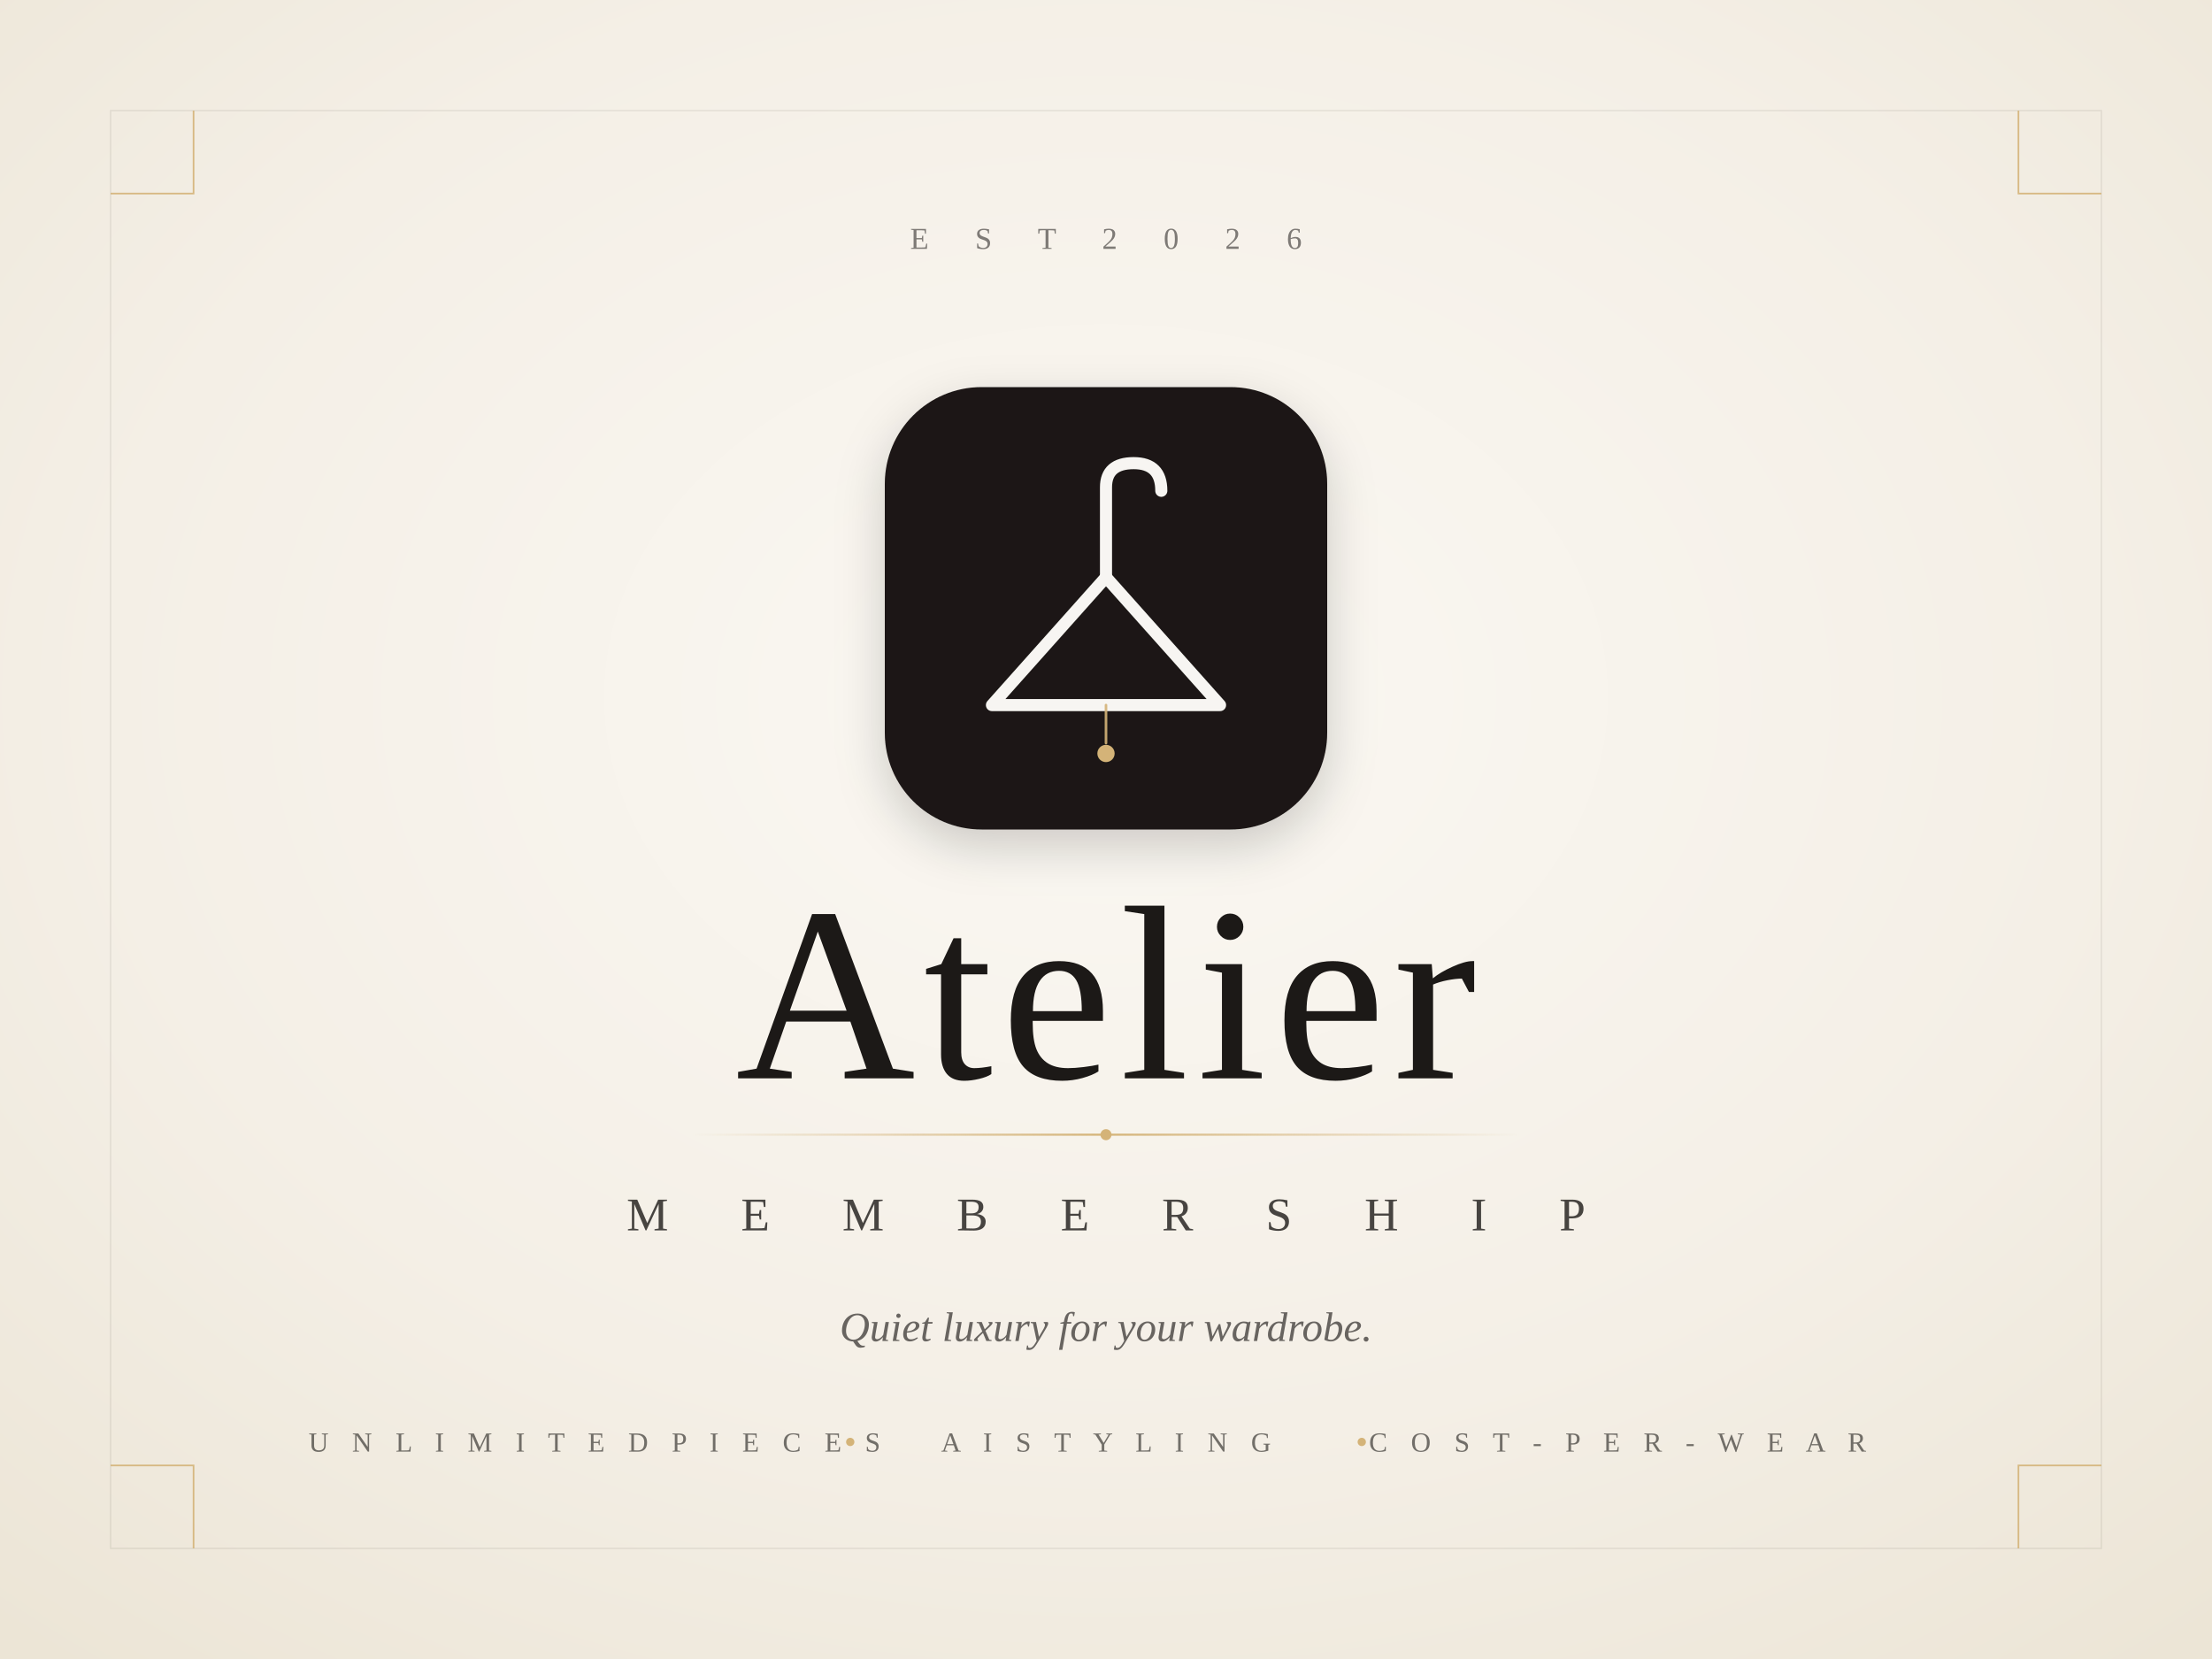
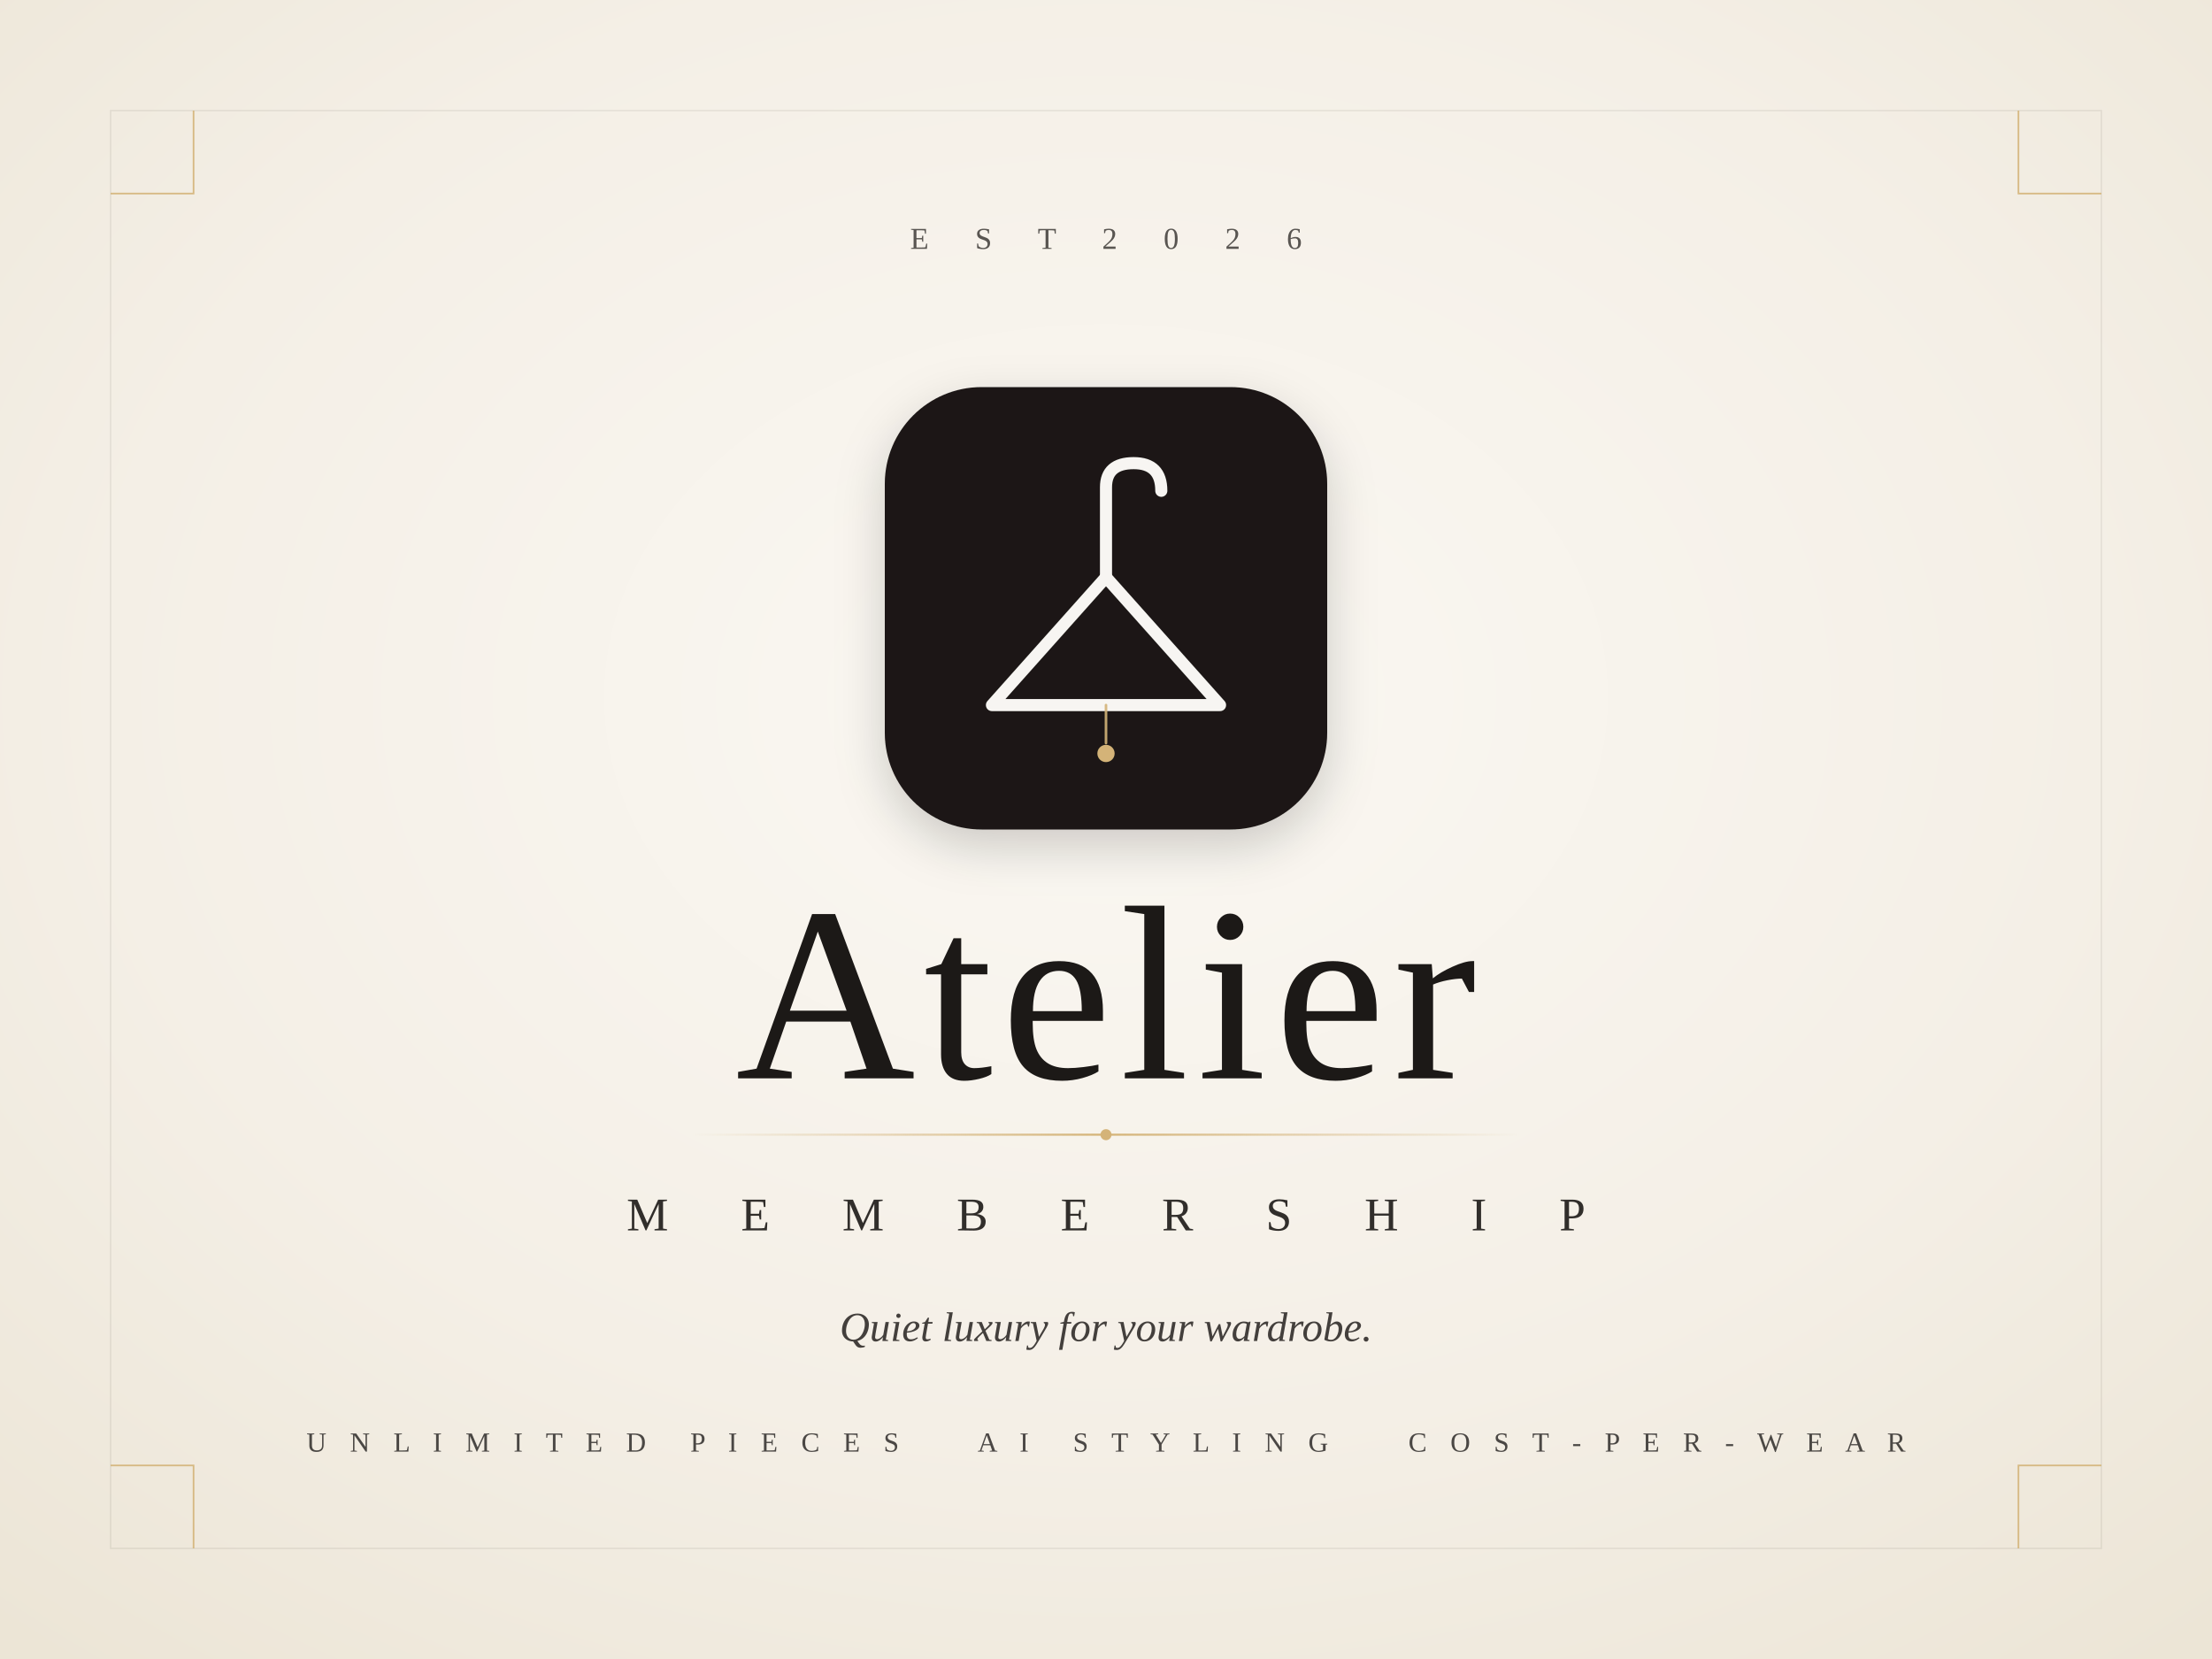
<svg xmlns="http://www.w3.org/2000/svg" viewBox="0 0 1600 1200" width="1600" height="1200">
  <defs>
    <radialGradient id="bg" cx="50%" cy="42%" r="75%">
      <stop offset="0%" stop-color="#FBF8F3" />
      <stop offset="60%" stop-color="#F4EFE6" />
      <stop offset="100%" stop-color="#ECE5D6" />
    </radialGradient>
    <linearGradient id="goldLine" x1="0" y1="0" x2="1" y2="0">
      <stop offset="0%" stop-color="#D4B378" stop-opacity="0" />
      <stop offset="50%" stop-color="#D4B378" stop-opacity="1" />
      <stop offset="100%" stop-color="#D4B378" stop-opacity="0" />
    </linearGradient>
    <filter id="softShadow" x="-20%" y="-20%" width="140%" height="140%">
      <feGaussianBlur in="SourceAlpha" stdDeviation="14" />
      <feOffset dx="0" dy="10" result="off" />
      <feComponentTransfer>
        <feFuncA type="linear" slope="0.18" />
      </feComponentTransfer>
      <feMerge>
        <feMergeNode />
        <feMergeNode in="SourceGraphic" />
      </feMerge>
    </filter>
  </defs>
  <rect width="1600" height="1200" fill="url(#bg)" />
  <rect x="80" y="80" width="1440" height="1040" fill="none" stroke="#1c1917" stroke-opacity="0.08" stroke-width="1" />
  <g stroke="#D4B378" stroke-width="1.2" fill="none" opacity="0.9">
    <path d="M 80 140 L 140 140 L 140 80" />
    <path d="M 1520 140 L 1460 140 L 1460 80" />
    <path d="M 80 1060 L 140 1060 L 140 1120" />
    <path d="M 1520 1060 L 1460 1060 L 1460 1120" />
  </g>
  <g font-family="Georgia, 'Times New Roman', serif" fill="#1c1917" text-anchor="middle">
-     <text x="800" y="180" font-size="22" letter-spacing="14" font-weight="400" fill-opacity="0.55">E S T  2 0 2 6</text>
+     <text x="800" y="180" font-size="22" letter-spacing="14" font-weight="400" fill-opacity="0.72">E S T  2 0 2 6</text>
  </g>
  <g transform="translate(640 280) scale(1.25)" filter="url(#softShadow)">
    <rect width="256" height="256" rx="56" fill="#1c1917" />
    <g fill="none" stroke="#F7F5F2" stroke-width="7" stroke-linecap="round" stroke-linejoin="round">
      <path d="M 160 60 Q 160 44 144 44 Q 128 44 128 58 L 128 110" />
      <path d="M 128 110 L 62 184 L 194 184 Z" />
    </g>
    <line x1="128" y1="184" x2="128" y2="206" stroke="#D4B378" stroke-width="1.5" stroke-linecap="round" opacity="0.9" />
    <circle cx="128" cy="212" r="5" fill="#D4B378" />
  </g>
  <g font-family="Georgia, 'Times New Roman', serif" fill="#1c1917" text-anchor="middle">
    <text x="800" y="780" font-size="180" font-weight="400" letter-spacing="6">Atelier</text>
  </g>
  <rect x="500" y="820" width="600" height="1.5" fill="url(#goldLine)" />
  <circle cx="800" cy="820.75" r="4" fill="#D4B378" />
  <g font-family="Georgia, 'Times New Roman', serif" fill="#1c1917" text-anchor="middle">
-     <text x="800" y="890" font-size="34" letter-spacing="22" font-weight="400" fill-opacity="0.8">M E M B E R S H I P</text>
+     <text x="800" y="890" font-size="34" letter-spacing="22" font-weight="400" fill-opacity="0.9">M E M B E R S H I P</text>
  </g>
  <g font-family="Georgia, 'Times New Roman', serif" fill="#1c1917" text-anchor="middle">
-     <text x="800" y="970" font-size="30" font-style="italic" fill-opacity="0.65">Quiet luxury for your wardrobe.</text>
+     <text x="800" y="970" font-size="30" font-style="italic" fill-opacity="0.82">Quiet luxury for your wardrobe.</text>
  </g>
-   <g font-family="Georgia, 'Times New Roman', serif" fill="#1c1917" text-anchor="middle" font-size="20" letter-spacing="6" fill-opacity="0.6">
-     <text x="430" y="1050">U N L I M I T E D  P I E C E S</text>
-     <text x="800" y="1050">A I  S T Y L I N G</text>
-     <text x="1170" y="1050">C O S T - P E R - W E A R</text>
+   <g font-family="Georgia, 'Times New Roman', serif" fill="#1c1917" text-anchor="middle" font-size="20" letter-spacing="6" fill-opacity="0.78">
+     <text x="800" y="1050">U N L I M I T E D　P I E C E S　　A I　S T Y L I N G　　C O S T - P E R - W E A R</text>
  </g>
-   <circle cx="615" cy="1043" r="3" fill="#D4B378" />
-   <circle cx="985" cy="1043" r="3" fill="#D4B378" />
</svg>
